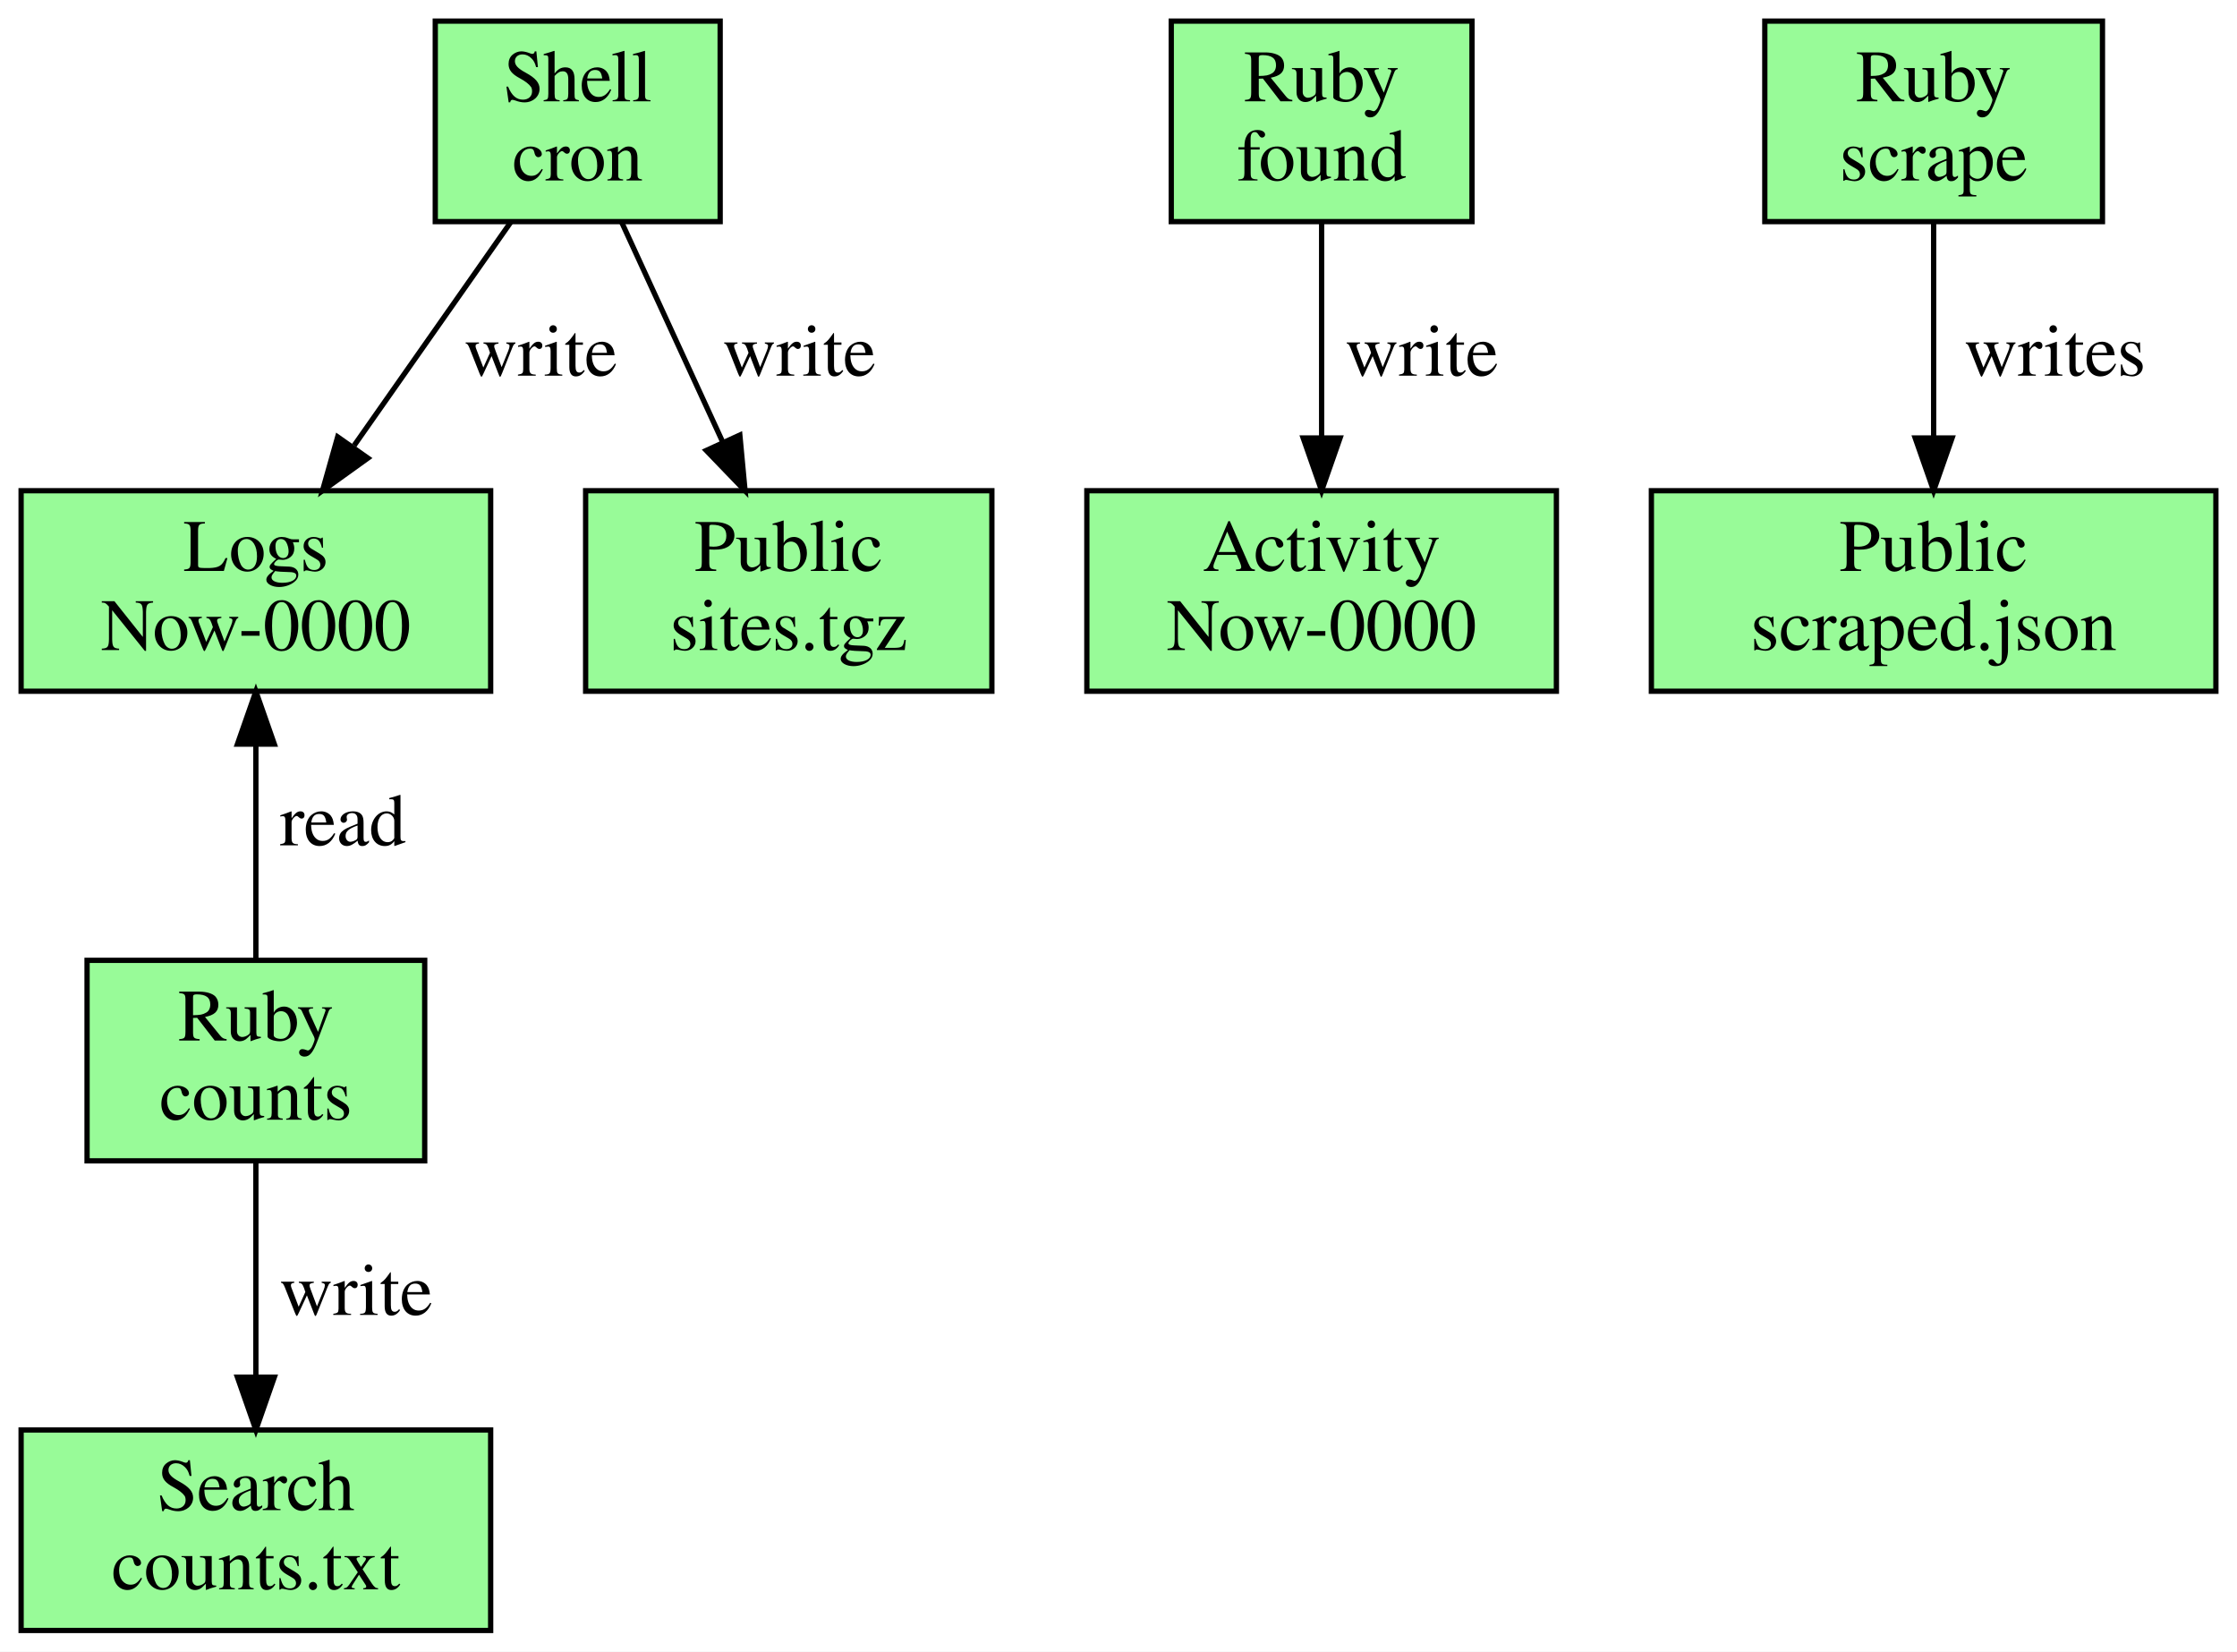
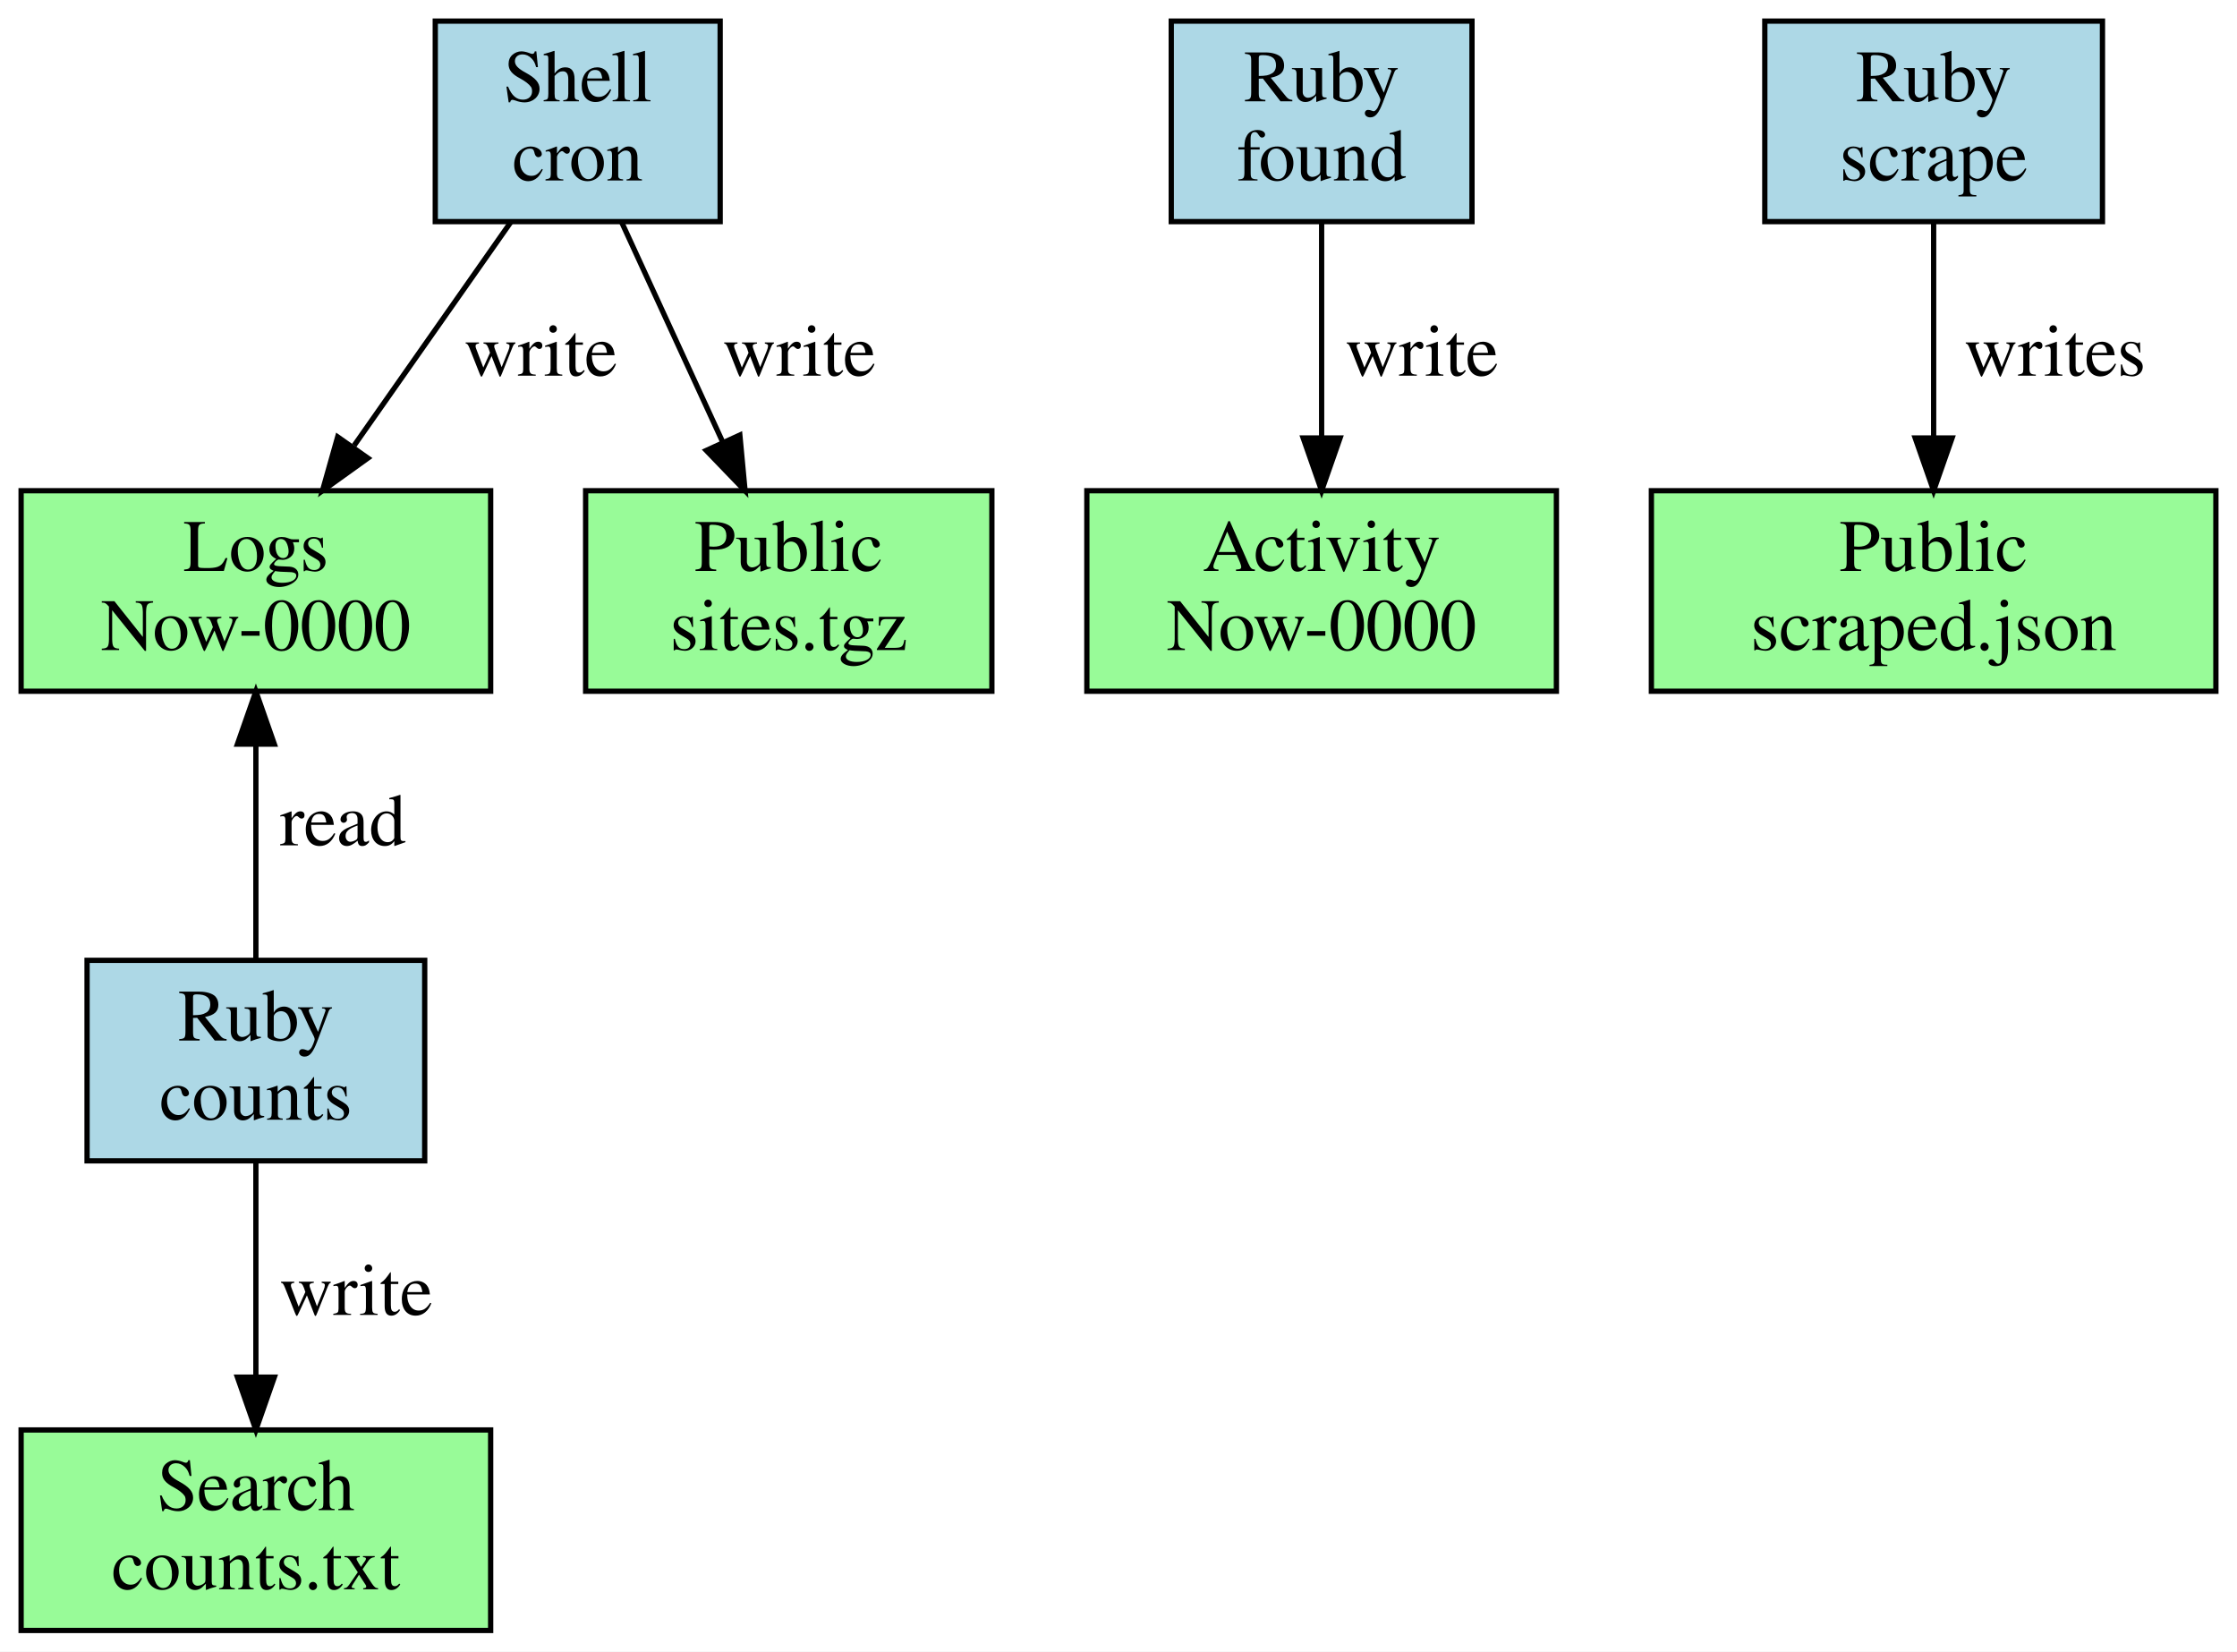
- <svg xmlns="http://www.w3.org/2000/svg" width="424pt" height="313pt" viewBox="0.00 0.00 424.00 313.00">
+ <svg xmlns="http://www.w3.org/2000/svg" xmlns:xlink="http://www.w3.org/1999/xlink" width="424pt" height="313pt" viewBox="0.00 0.00 424.00 313.00">
  <g id="graph0" class="graph" transform="scale(1 1) rotate(0) translate(4 309)">
    <polygon fill="white" stroke="transparent" points="-4,4 -4,-309 420,-309 420,4 -4,4" />
    <g id="node1" class="node">
-       <polygon fill="palegreen" stroke="black" points="132.5,-305 78.5,-305 78.5,-267 132.5,-267 132.5,-305" />
+       <polygon fill="lightblue" stroke="black" points="132.5,-305 78.5,-305 78.5,-267 132.5,-267 132.5,-305" />
      <text text-anchor="middle" x="105.5" y="-289.8" font-family="Times,serif" font-size="14.00">Shell</text>
      <text text-anchor="middle" x="105.5" y="-274.8" font-family="Times,serif" font-size="14.00">cron</text>
    </g>
    <g id="node2" class="node">
      <polygon fill="palegreen" stroke="black" points="89,-216 0,-216 0,-178 89,-178 89,-216" />
      <text text-anchor="middle" x="44.5" y="-200.8" font-family="Times,serif" font-size="14.00">Logs</text>
      <text text-anchor="middle" x="44.5" y="-185.8" font-family="Times,serif" font-size="14.00">Now-0000</text>
    </g>
    <g id="edge1" class="edge">
-       <path fill="none" stroke="black" d="M92.86,-266.97C84.27,-254.73 72.77,-238.32 63.13,-224.58" />
-       <polygon fill="black" stroke="black" points="65.73,-222.18 57.12,-216 60,-226.2 65.73,-222.18" />
-       <text text-anchor="middle" x="98.5" y="-237.8" font-family="Times,serif" font-size="14.00">write</text>
+       <g id="a_edge1">
+         <a xlink:href="https://github.com/WardCunningham/search/blob/master/cron.sh#L8" xlink:title="write">
+           <path fill="none" stroke="black" d="M92.86,-266.97C84.27,-254.73 72.77,-238.32 63.13,-224.58" />
+           <polygon fill="black" stroke="black" points="65.73,-222.18 57.12,-216 60,-226.2 65.73,-222.18" />
+         </a>
+       </g>
+       <g id="a_edge1-label">
+         <a xlink:href="https://github.com/WardCunningham/search/blob/master/cron.sh#L8" xlink:title="write">
+           <text text-anchor="middle" x="98.5" y="-237.8" font-family="Times,serif" font-size="14.00">write</text>
+         </a>
+       </g>
    </g>
    <g id="node3" class="node">
      <polygon fill="palegreen" stroke="black" points="184,-216 107,-216 107,-178 184,-178 184,-216" />
      <text text-anchor="middle" x="145.5" y="-200.8" font-family="Times,serif" font-size="14.00">Public</text>
      <text text-anchor="middle" x="145.5" y="-185.8" font-family="Times,serif" font-size="14.00">sites.tgz</text>
    </g>
    <g id="edge2" class="edge">
-       <path fill="none" stroke="black" d="M113.79,-266.97C119.31,-254.96 126.68,-238.94 132.92,-225.36" />
-       <polygon fill="black" stroke="black" points="136.23,-226.55 137.22,-216 129.87,-223.63 136.23,-226.55" />
-       <text text-anchor="middle" x="147.5" y="-237.8" font-family="Times,serif" font-size="14.00">write</text>
+       <g id="a_edge2">
+         <a xlink:href="https://github.com/WardCunningham/search/blob/master/cron.sh#L34" xlink:title="write">
+           <path fill="none" stroke="black" d="M113.79,-266.97C119.31,-254.96 126.68,-238.94 132.92,-225.36" />
+           <polygon fill="black" stroke="black" points="136.23,-226.55 137.22,-216 129.87,-223.63 136.23,-226.55" />
+         </a>
+       </g>
+       <g id="a_edge2-label">
+         <a xlink:href="https://github.com/WardCunningham/search/blob/master/cron.sh#L34" xlink:title="write">
+           <text text-anchor="middle" x="147.5" y="-237.8" font-family="Times,serif" font-size="14.00">write</text>
+         </a>
+       </g>
    </g>
    <g id="node4" class="node">
-       <polygon fill="palegreen" stroke="black" points="76.5,-127 12.5,-127 12.5,-89 76.5,-89 76.5,-127" />
+       <polygon fill="lightblue" stroke="black" points="76.5,-127 12.5,-127 12.5,-89 76.5,-89 76.5,-127" />
      <text text-anchor="middle" x="44.5" y="-111.8" font-family="Times,serif" font-size="14.00">Ruby</text>
      <text text-anchor="middle" x="44.5" y="-96.8" font-family="Times,serif" font-size="14.00">counts</text>
    </g>
    <g id="edge3" class="edge">
-       <path fill="none" stroke="black" d="M44.5,-167.82C44.5,-154.41 44.5,-138.78 44.5,-127" />
-       <polygon fill="black" stroke="black" points="41,-167.97 44.5,-177.97 48,-167.97 41,-167.97" />
-       <text text-anchor="middle" x="61" y="-148.8" font-family="Times,serif" font-size="14.00">read</text>
+       <g id="a_edge3">
+         <a xlink:href="https://github.com/WardCunningham/search/blob/master/counts.rb#L6" xlink:title="read">
+           <path fill="none" stroke="black" d="M44.5,-167.82C44.5,-154.41 44.5,-138.78 44.5,-127" />
+           <polygon fill="black" stroke="black" points="41,-167.97 44.5,-177.97 48,-167.97 41,-167.97" />
+         </a>
+       </g>
+       <g id="a_edge3-label">
+         <a xlink:href="https://github.com/WardCunningham/search/blob/master/counts.rb#L6" xlink:title="read">
+           <text text-anchor="middle" x="61" y="-148.8" font-family="Times,serif" font-size="14.00">read</text>
+         </a>
+       </g>
    </g>
    <g id="node5" class="node">
      <polygon fill="palegreen" stroke="black" points="89,-38 0,-38 0,0 89,0 89,-38" />
      <text text-anchor="middle" x="44.5" y="-22.8" font-family="Times,serif" font-size="14.00">Search</text>
      <text text-anchor="middle" x="44.5" y="-7.8" font-family="Times,serif" font-size="14.00">counts.txt</text>
    </g>
    <g id="edge4" class="edge">
-       <path fill="none" stroke="black" d="M44.5,-88.97C44.5,-77.19 44.5,-61.56 44.5,-48.16" />
-       <polygon fill="black" stroke="black" points="48,-48 44.5,-38 41,-48 48,-48" />
-       <text text-anchor="middle" x="63.5" y="-59.8" font-family="Times,serif" font-size="14.00">write</text>
+       <g id="a_edge4">
+         <a xlink:href="https://github.com/WardCunningham/search/blob/master/counts.rb#L16" xlink:title="write">
+           <path fill="none" stroke="black" d="M44.5,-88.97C44.5,-77.19 44.5,-61.56 44.5,-48.16" />
+           <polygon fill="black" stroke="black" points="48,-48 44.5,-38 41,-48 48,-48" />
+         </a>
+       </g>
+       <g id="a_edge4-label">
+         <a xlink:href="https://github.com/WardCunningham/search/blob/master/counts.rb#L16" xlink:title="write">
+           <text text-anchor="middle" x="63.5" y="-59.8" font-family="Times,serif" font-size="14.00">write</text>
+         </a>
+       </g>
    </g>
    <g id="node6" class="node">
-       <polygon fill="palegreen" stroke="black" points="275,-305 218,-305 218,-267 275,-267 275,-305" />
+       <polygon fill="lightblue" stroke="black" points="275,-305 218,-305 218,-267 275,-267 275,-305" />
      <text text-anchor="middle" x="246.5" y="-289.8" font-family="Times,serif" font-size="14.00">Ruby</text>
      <text text-anchor="middle" x="246.5" y="-274.8" font-family="Times,serif" font-size="14.00">found</text>
    </g>
    <g id="node7" class="node">
      <polygon fill="palegreen" stroke="black" points="291,-216 202,-216 202,-178 291,-178 291,-216" />
      <text text-anchor="middle" x="246.5" y="-200.8" font-family="Times,serif" font-size="14.00">Activity</text>
      <text text-anchor="middle" x="246.5" y="-185.8" font-family="Times,serif" font-size="14.00">Now-0000</text>
    </g>
    <g id="edge5" class="edge">
-       <path fill="none" stroke="black" d="M246.5,-266.97C246.5,-255.19 246.5,-239.56 246.5,-226.16" />
-       <polygon fill="black" stroke="black" points="250,-226 246.5,-216 243,-226 250,-226" />
-       <text text-anchor="middle" x="265.5" y="-237.8" font-family="Times,serif" font-size="14.00">write</text>
+       <g id="a_edge5">
+         <a xlink:href="https://github.com/WardCunningham/search/blob/master/found.rb#L19" xlink:title="write">
+           <path fill="none" stroke="black" d="M246.5,-266.97C246.5,-255.19 246.5,-239.56 246.5,-226.16" />
+           <polygon fill="black" stroke="black" points="250,-226 246.5,-216 243,-226 250,-226" />
+         </a>
+       </g>
+       <g id="a_edge5-label">
+         <a xlink:href="https://github.com/WardCunningham/search/blob/master/found.rb#L19" xlink:title="write">
+           <text text-anchor="middle" x="265.5" y="-237.8" font-family="Times,serif" font-size="14.00">write</text>
+         </a>
+       </g>
    </g>
    <g id="node8" class="node">
-       <polygon fill="palegreen" stroke="black" points="394.5,-305 330.5,-305 330.5,-267 394.5,-267 394.5,-305" />
+       <polygon fill="lightblue" stroke="black" points="394.5,-305 330.5,-305 330.5,-267 394.5,-267 394.5,-305" />
      <text text-anchor="middle" x="362.5" y="-289.8" font-family="Times,serif" font-size="14.00">Ruby</text>
      <text text-anchor="middle" x="362.5" y="-274.8" font-family="Times,serif" font-size="14.00">scrape</text>
    </g>
    <g id="node9" class="node">
      <polygon fill="palegreen" stroke="black" points="416,-216 309,-216 309,-178 416,-178 416,-216" />
      <text text-anchor="middle" x="362.5" y="-200.8" font-family="Times,serif" font-size="14.00">Public</text>
      <text text-anchor="middle" x="362.5" y="-185.8" font-family="Times,serif" font-size="14.00">scraped.json</text>
    </g>
    <g id="edge6" class="edge">
-       <path fill="none" stroke="black" d="M362.5,-266.97C362.5,-255.19 362.5,-239.56 362.5,-226.16" />
-       <polygon fill="black" stroke="black" points="366,-226 362.5,-216 359,-226 366,-226" />
-       <text text-anchor="middle" x="385.5" y="-237.8" font-family="Times,serif" font-size="14.00">writes</text>
+       <g id="a_edge6">
+         <a xlink:href="https://github.com/WardCunningham/search/blob/master/scrape.rb#L153" xlink:title="writes">
+           <path fill="none" stroke="black" d="M362.5,-266.97C362.5,-255.19 362.5,-239.56 362.5,-226.16" />
+           <polygon fill="black" stroke="black" points="366,-226 362.5,-216 359,-226 366,-226" />
+         </a>
+       </g>
+       <g id="a_edge6-label">
+         <a xlink:href="https://github.com/WardCunningham/search/blob/master/scrape.rb#L153" xlink:title="writes">
+           <text text-anchor="middle" x="385.5" y="-237.8" font-family="Times,serif" font-size="14.00">writes</text>
+         </a>
+       </g>
    </g>
  </g>
</svg>
